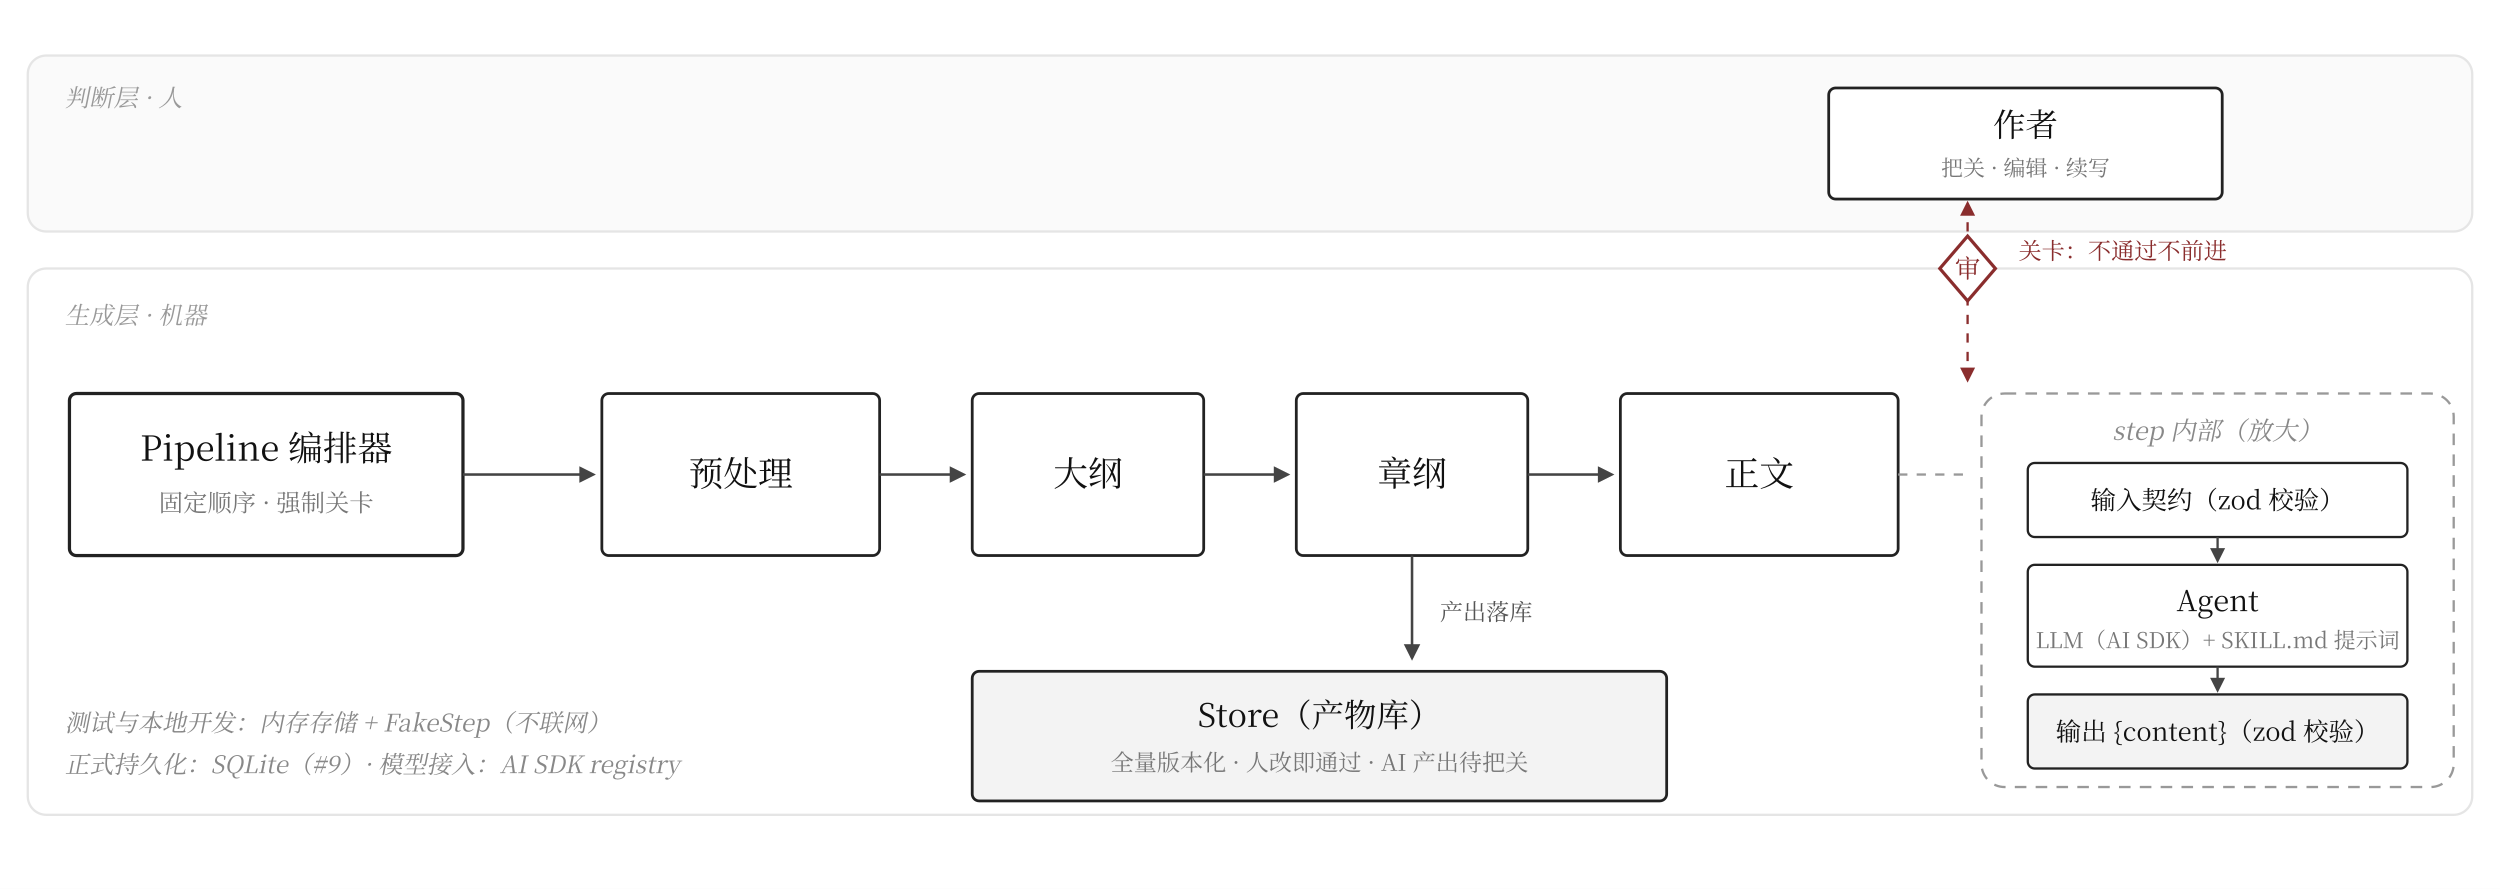
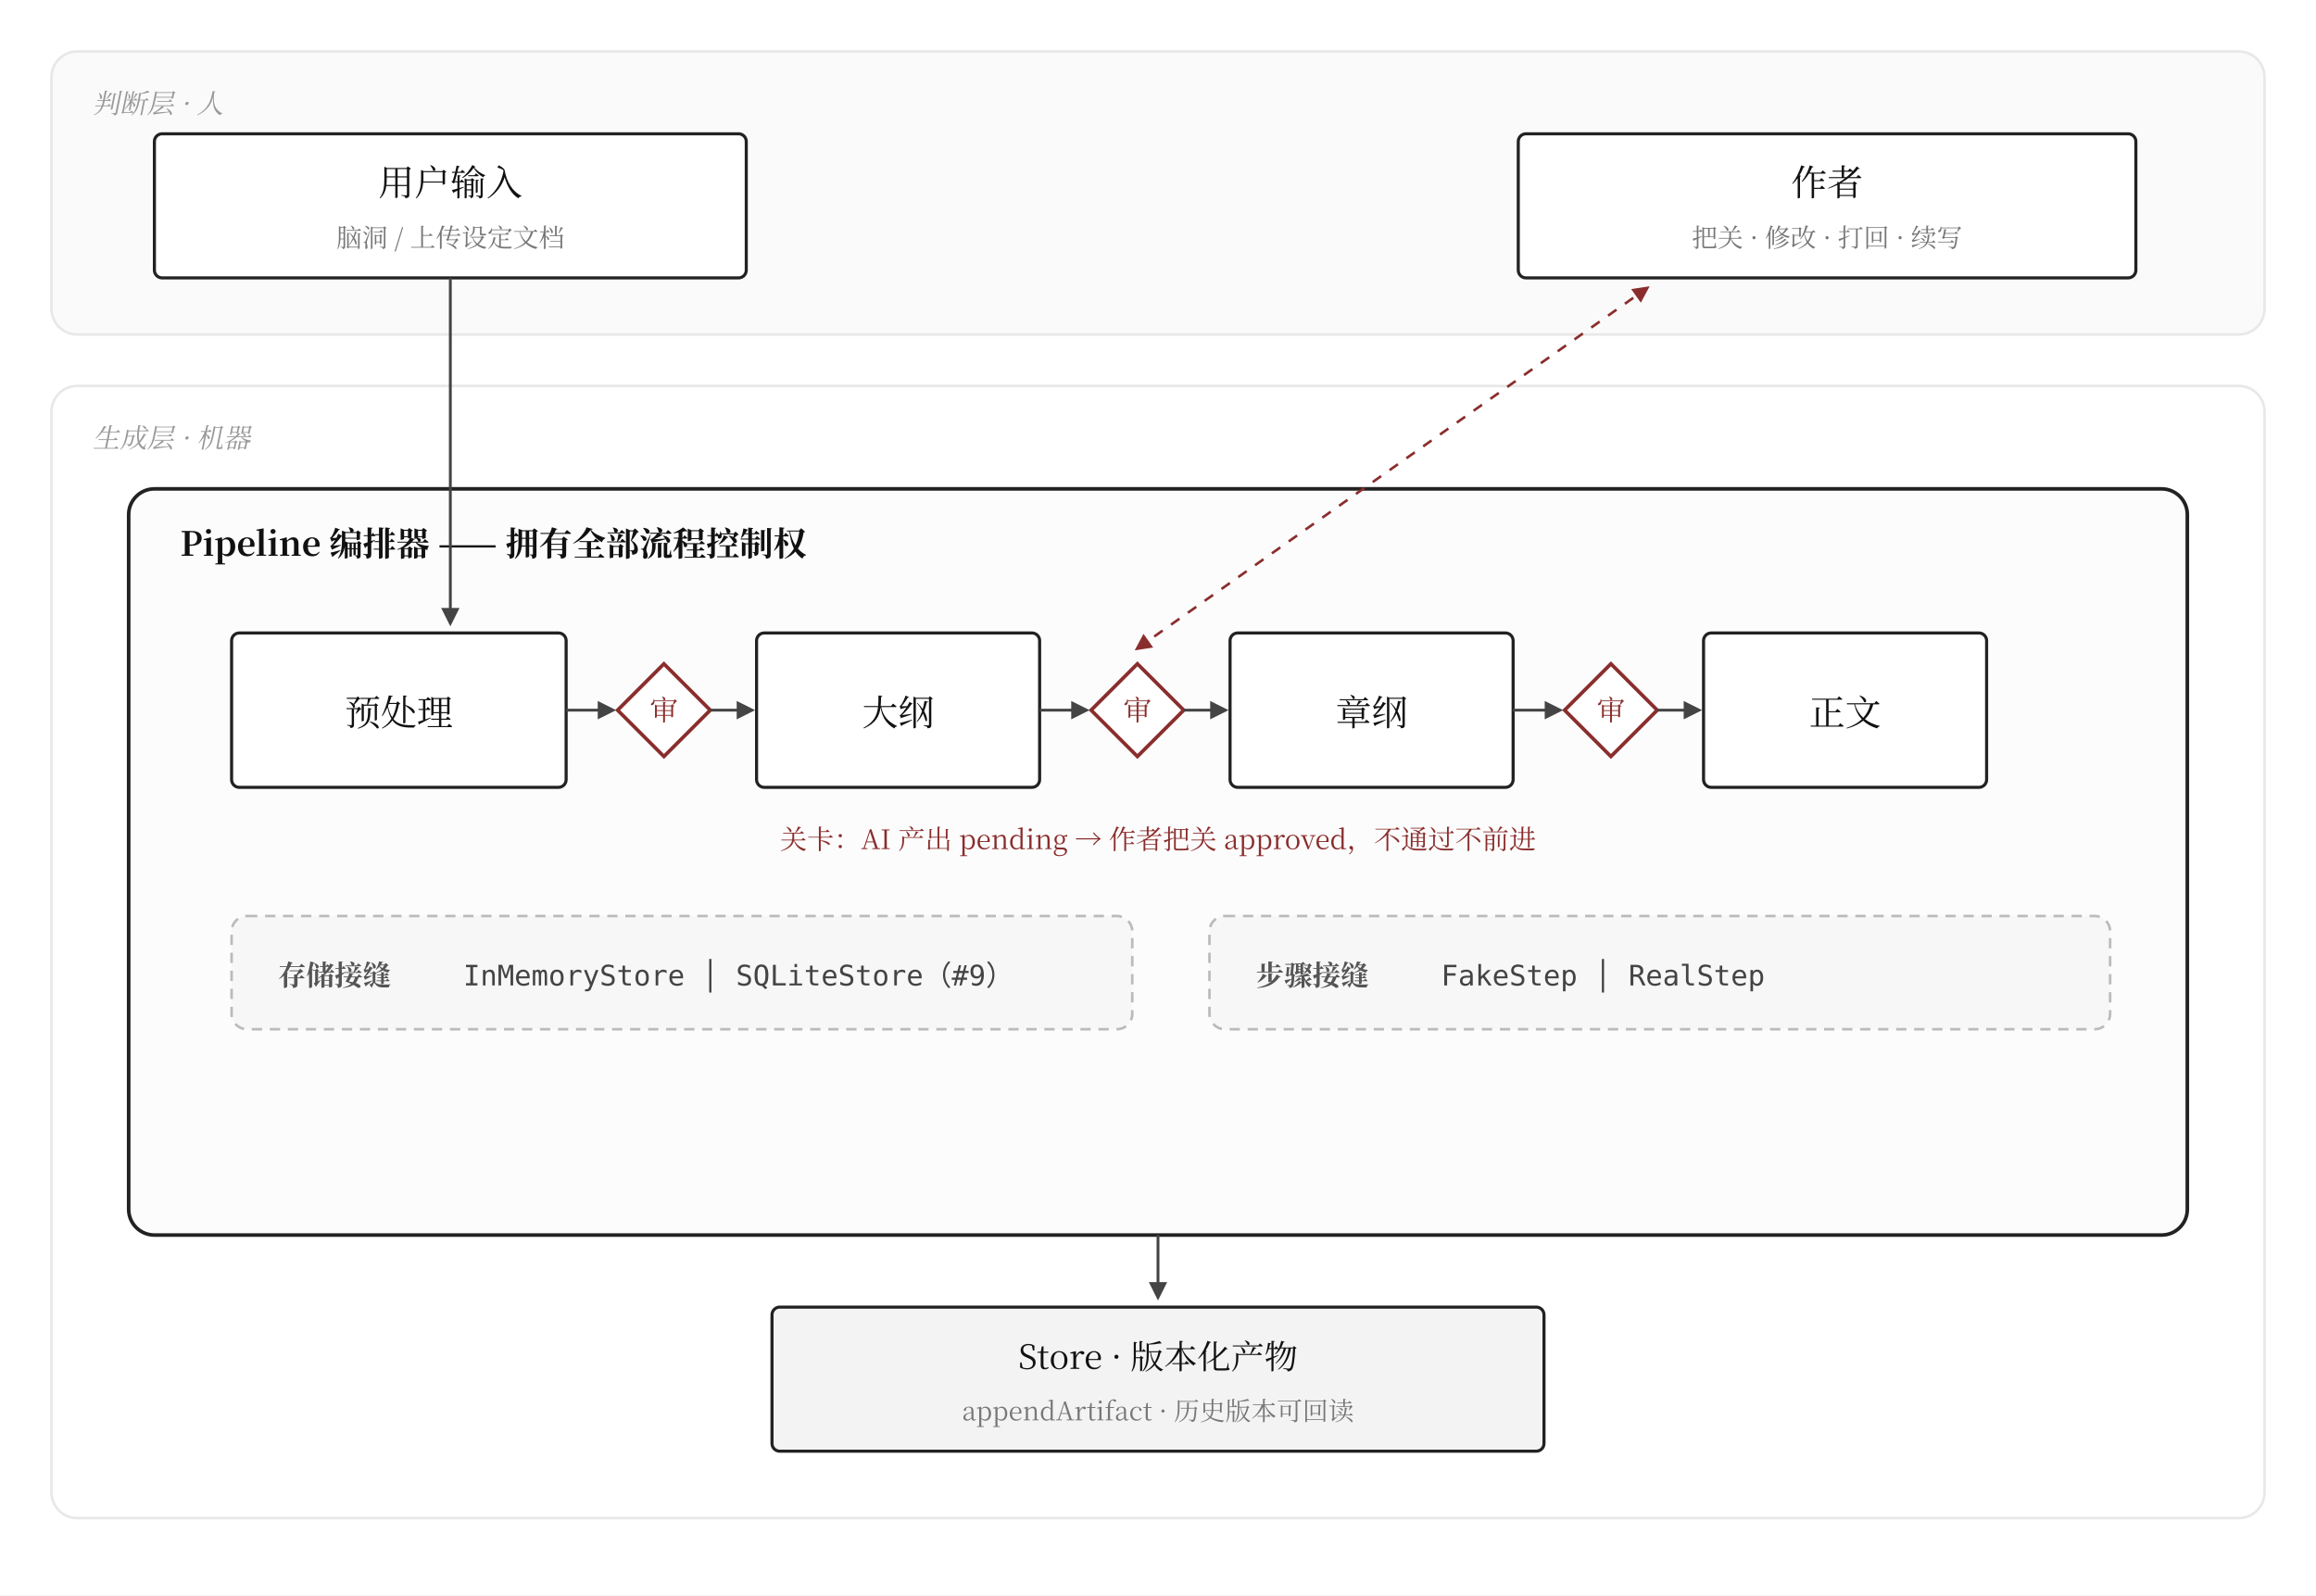
- <svg xmlns="http://www.w3.org/2000/svg" width="1080" height="384" viewBox="0 0 1080 384" font-family="Georgia, 'Songti SC', 'Noto Serif CJK SC', serif">
+ <svg xmlns="http://www.w3.org/2000/svg" width="900" height="620" viewBox="0 0 900 620" font-family="Georgia, 'Songti SC', 'Noto Serif CJK SC', serif">
  <defs>
-     <marker id="arrow2" viewBox="0 0 10 10" refX="8" refY="5" markerWidth="6.5" markerHeight="6.5" orient="auto-start-reverse">
+     <marker id="arrowV" viewBox="0 0 10 10" refX="8" refY="5" markerWidth="6.5" markerHeight="6.5" orient="auto-start-reverse">
      <path d="M 0 0 L 10 5 L 0 10 z" fill="#444" />
    </marker>
-     <marker id="arrowRed" viewBox="0 0 10 10" refX="8" refY="5" markerWidth="6.5" markerHeight="6.5" orient="auto-start-reverse">
+     <marker id="arrowVRed" viewBox="0 0 10 10" refX="8" refY="5" markerWidth="6.5" markerHeight="6.5" orient="auto-start-reverse">
      <path d="M 0 0 L 10 5 L 0 10 z" fill="#8a2d2d" />
    </marker>
  </defs>
-   <rect x="0" y="0" width="1080" height="384" fill="#ffffff" />
-   <rect x="12" y="24" width="1056" height="76" rx="8" fill="#fafafa" stroke="#e5e5e5" />
-   <text x="28" y="46" font-size="10.5" font-style="italic" fill="#999999">判断层 · 人</text>
-   <rect x="12" y="116" width="1056" height="236" rx="8" fill="#ffffff" stroke="#e5e5e5" />
-   <text x="28" y="140" font-size="10.5" font-style="italic" fill="#999999">生成层 · 机器</text>
-   <rect x="790" y="38" width="170" height="48" rx="3" fill="#ffffff" stroke="#222222" stroke-width="1.2" />
-   <text x="875" y="59" text-anchor="middle" font-size="14" fill="#111111">作者</text>
-   <text x="875" y="76" text-anchor="middle" font-size="9.5" fill="#777777">把关 · 编辑 · 续写</text>
-   <line x1="850" y1="88" x2="850" y2="164" stroke="#8a2d2d" stroke-width="1" stroke-dasharray="4 4" marker-start="url(#arrowRed)" marker-end="url(#arrowRed)" />
-   <polygon points="850,102 862,116 850,130 838,116" fill="#ffffff" stroke="#8a2d2d" stroke-width="1.4" />
-   <text x="850" y="120" text-anchor="middle" font-size="11" fill="#8a2d2d">审</text>
-   <text x="872" y="112" font-size="10" fill="#8a2d2d">关卡：不通过不前进</text>
-   <rect x="30" y="170" width="170" height="70" rx="3" fill="#ffffff" stroke="#222222" stroke-width="1.4" />
-   <text x="115" y="199" text-anchor="middle" font-size="15" fill="#111111">Pipeline 编排器</text>
-   <text x="115" y="221" text-anchor="middle" font-size="10.5" fill="#777777">固定顺序 · 强制关卡</text>
-   <rect x="260" y="170" width="120" height="70" rx="3" fill="#ffffff" stroke="#222222" stroke-width="1.2" />
-   <text x="320" y="210" text-anchor="middle" font-size="15" fill="#111111">预处理</text>
-   <rect x="420" y="170" width="100" height="70" rx="3" fill="#ffffff" stroke="#222222" stroke-width="1.2" />
-   <text x="470" y="210" text-anchor="middle" font-size="15" fill="#111111">大纲</text>
-   <rect x="560" y="170" width="100" height="70" rx="3" fill="#ffffff" stroke="#222222" stroke-width="1.2" />
-   <text x="610" y="210" text-anchor="middle" font-size="15" fill="#111111">章纲</text>
-   <rect x="700" y="170" width="120" height="70" rx="3" fill="#ffffff" stroke="#222222" stroke-width="1.2" />
-   <text x="760" y="210" text-anchor="middle" font-size="15" fill="#111111">正文</text>
-   <line x1="200" y1="205" x2="256" y2="205" stroke="#444444" stroke-width="1.1" marker-end="url(#arrow2)" />
-   <line x1="380" y1="205" x2="416" y2="205" stroke="#444444" stroke-width="1.1" marker-end="url(#arrow2)" />
-   <line x1="520" y1="205" x2="556" y2="205" stroke="#444444" stroke-width="1.1" marker-end="url(#arrow2)" />
-   <line x1="660" y1="205" x2="696" y2="205" stroke="#444444" stroke-width="1.1" marker-end="url(#arrow2)" />
-   <path d="M 820 205 H 852" fill="none" stroke="#999999" stroke-width="1" stroke-dasharray="4 4" />
-   <rect x="856" y="170" width="204" height="170" rx="10" fill="none" stroke="#999999" stroke-width="1" stroke-dasharray="5 4" />
-   <text x="958" y="190" text-anchor="middle" font-size="11" font-style="italic" fill="#888888">step 内部（放大）</text>
-   <rect x="876" y="200" width="164" height="32" rx="3" fill="#ffffff" stroke="#222222" stroke-width="1" />
-   <text x="958" y="220" text-anchor="middle" font-size="11" fill="#111111">输入契约（zod 校验）</text>
-   <line x1="958" y1="232" x2="958" y2="242" stroke="#444444" stroke-width="1" marker-end="url(#arrow2)" />
-   <rect x="876" y="244" width="164" height="44" rx="3" fill="#ffffff" stroke="#222222" stroke-width="1" />
-   <text x="958" y="264" text-anchor="middle" font-size="12.5" fill="#111111">Agent</text>
-   <text x="958" y="280" text-anchor="middle" font-size="9.5" fill="#777777">LLM（AI SDK）+ SKILL.md 提示词</text>
-   <line x1="958" y1="288" x2="958" y2="298" stroke="#444444" stroke-width="1" marker-end="url(#arrow2)" />
-   <rect x="876" y="300" width="164" height="32" rx="3" fill="#f3f3f3" stroke="#222222" stroke-width="1" />
-   <text x="958" y="320" text-anchor="middle" font-size="11" fill="#111111">输出 {content}（zod 校验）</text>
-   <line x1="610" y1="240" x2="610" y2="284" stroke="#444444" stroke-width="1.1" marker-end="url(#arrow2)" />
-   <text x="622" y="268" font-size="10" fill="#555555">产出落库</text>
-   <rect x="420" y="290" width="300" height="56" rx="3" fill="#f3f3f3" stroke="#222222" stroke-width="1.2" />
-   <text x="570" y="314" text-anchor="middle" font-size="14" fill="#111111">Store（产物库）</text>
-   <text x="570" y="333" text-anchor="middle" font-size="10" fill="#777777">全量版本化 · 人改即通过 · AI 产出待把关</text>
-   <text x="28" y="316" font-size="10.5" font-style="italic" fill="#888888">测试与本地开发：内存存储 + FakeStep（不联网）</text>
-   <text x="28" y="334" font-size="10.5" font-style="italic" fill="#888888">正式持久化：SQLite（#9）· 模型接入：AI SDK registry</text>
+   <rect x="0" y="0" width="900" height="620" fill="#ffffff" />
+   <rect x="20" y="20" width="860" height="110" rx="10" fill="#fafafa" stroke="#e8e8e8" />
+   <text x="36" y="44" font-size="10.5" font-style="italic" fill="#999999">判断层 · 人</text>
+   <rect x="60" y="52" width="230" height="56" rx="3" fill="#ffffff" stroke="#222222" stroke-width="1.2" />
+   <text x="175" y="76" text-anchor="middle" font-size="14" fill="#111111">用户输入</text>
+   <text x="175" y="96" text-anchor="middle" font-size="10" fill="#777777">脑洞 / 上传设定文档</text>
+   <rect x="590" y="52" width="240" height="56" rx="3" fill="#ffffff" stroke="#222222" stroke-width="1.2" />
+   <text x="710" y="76" text-anchor="middle" font-size="14" fill="#111111">作者</text>
+   <text x="710" y="96" text-anchor="middle" font-size="10" fill="#777777">把关 · 修改 · 打回 · 续写</text>
+   <rect x="20" y="150" width="860" height="440" rx="10" fill="#ffffff" stroke="#e8e8e8" />
+   <text x="36" y="174" font-size="10.5" font-style="italic" fill="#999999">生成层 · 机器</text>
+   <rect x="50" y="190" width="800" height="290" rx="10" fill="#fcfcfc" stroke="#222222" stroke-width="1.4" />
+   <text x="70" y="216" font-size="13" font-weight="600" fill="#111111">Pipeline 编排器 —— 拥有全部流程控制权</text>
+   <rect x="90" y="246" width="130" height="60" rx="3" fill="#ffffff" stroke="#222222" stroke-width="1.2" />
+   <text x="155" y="282" text-anchor="middle" font-size="14" fill="#111111">预处理</text>
+   <rect x="294" y="246" width="110" height="60" rx="3" fill="#ffffff" stroke="#222222" stroke-width="1.2" />
+   <text x="349" y="282" text-anchor="middle" font-size="14" fill="#111111">大纲</text>
+   <rect x="478" y="246" width="110" height="60" rx="3" fill="#ffffff" stroke="#222222" stroke-width="1.2" />
+   <text x="533" y="282" text-anchor="middle" font-size="14" fill="#111111">章纲</text>
+   <rect x="662" y="246" width="110" height="60" rx="3" fill="#ffffff" stroke="#222222" stroke-width="1.2" />
+   <text x="717" y="282" text-anchor="middle" font-size="14" fill="#111111">正文</text>
+   <polygon points="258,258 276,276 258,294 240,276" fill="#ffffff" stroke="#8a2d2d" stroke-width="1.4" />
+   <text x="258" y="280" text-anchor="middle" font-size="11" fill="#8a2d2d">审</text>
+   <polygon points="442,258 460,276 442,294 424,276" fill="#ffffff" stroke="#8a2d2d" stroke-width="1.4" />
+   <text x="442" y="280" text-anchor="middle" font-size="11" fill="#8a2d2d">审</text>
+   <polygon points="626,258 644,276 626,294 608,276" fill="#ffffff" stroke="#8a2d2d" stroke-width="1.4" />
+   <text x="626" y="280" text-anchor="middle" font-size="11" fill="#8a2d2d">审</text>
+   <line x1="220" y1="276" x2="238" y2="276" stroke="#444444" stroke-width="1.1" marker-end="url(#arrowV)" />
+   <line x1="276" y1="276" x2="292" y2="276" stroke="#444444" stroke-width="1.1" marker-end="url(#arrowV)" />
+   <line x1="404" y1="276" x2="422" y2="276" stroke="#444444" stroke-width="1.1" marker-end="url(#arrowV)" />
+   <line x1="460" y1="276" x2="476" y2="276" stroke="#444444" stroke-width="1.1" marker-end="url(#arrowV)" />
+   <line x1="588" y1="276" x2="606" y2="276" stroke="#444444" stroke-width="1.1" marker-end="url(#arrowV)" />
+   <line x1="644" y1="276" x2="660" y2="276" stroke="#444444" stroke-width="1.1" marker-end="url(#arrowV)" />
+   <text x="450" y="330" text-anchor="middle" font-size="10.5" fill="#8a2d2d">关卡：AI 产出 pending → 作者把关 approved，不通过不前进</text>
+   <rect x="90" y="356" width="350" height="44" rx="6" fill="#f7f7f7" stroke="#bbbbbb" stroke-width="1" stroke-dasharray="4 3" />
+   <text x="108" y="383" font-size="11" font-weight="600" fill="#555555">存储接缝</text>
+   <text x="180" y="383" font-size="11" fill="#444444" font-family="'SF Mono', Menlo, monospace">InMemoryStore │ SQLiteStore（#9）</text>
+   <rect x="470" y="356" width="350" height="44" rx="6" fill="#f7f7f7" stroke="#bbbbbb" stroke-width="1" stroke-dasharray="4 3" />
+   <text x="488" y="383" font-size="11" font-weight="600" fill="#555555">步骤接缝</text>
+   <text x="560" y="383" font-size="11" fill="#444444" font-family="'SF Mono', Menlo, monospace">FakeStep │ RealStep</text>
+   <line x1="175" y1="108" x2="175" y2="242" stroke="#444444" stroke-width="1.1" marker-end="url(#arrowV)" />
+   <line x1="442" y1="252" x2="640" y2="112" stroke="#8a2d2d" stroke-width="1" stroke-dasharray="4 4" marker-start="url(#arrowVRed)" marker-end="url(#arrowVRed)" />
+   <line x1="450" y1="480" x2="450" y2="504" stroke="#444444" stroke-width="1.1" marker-end="url(#arrowV)" />
+   <rect x="300" y="508" width="300" height="56" rx="3" fill="#f3f3f3" stroke="#222222" stroke-width="1.2" />
+   <text x="450" y="532" text-anchor="middle" font-size="13" fill="#111111">Store · 版本化产物</text>
+   <text x="450" y="552" text-anchor="middle" font-size="10" fill="#777777">appendArtifact · 历史版本可回读</text>
</svg>
